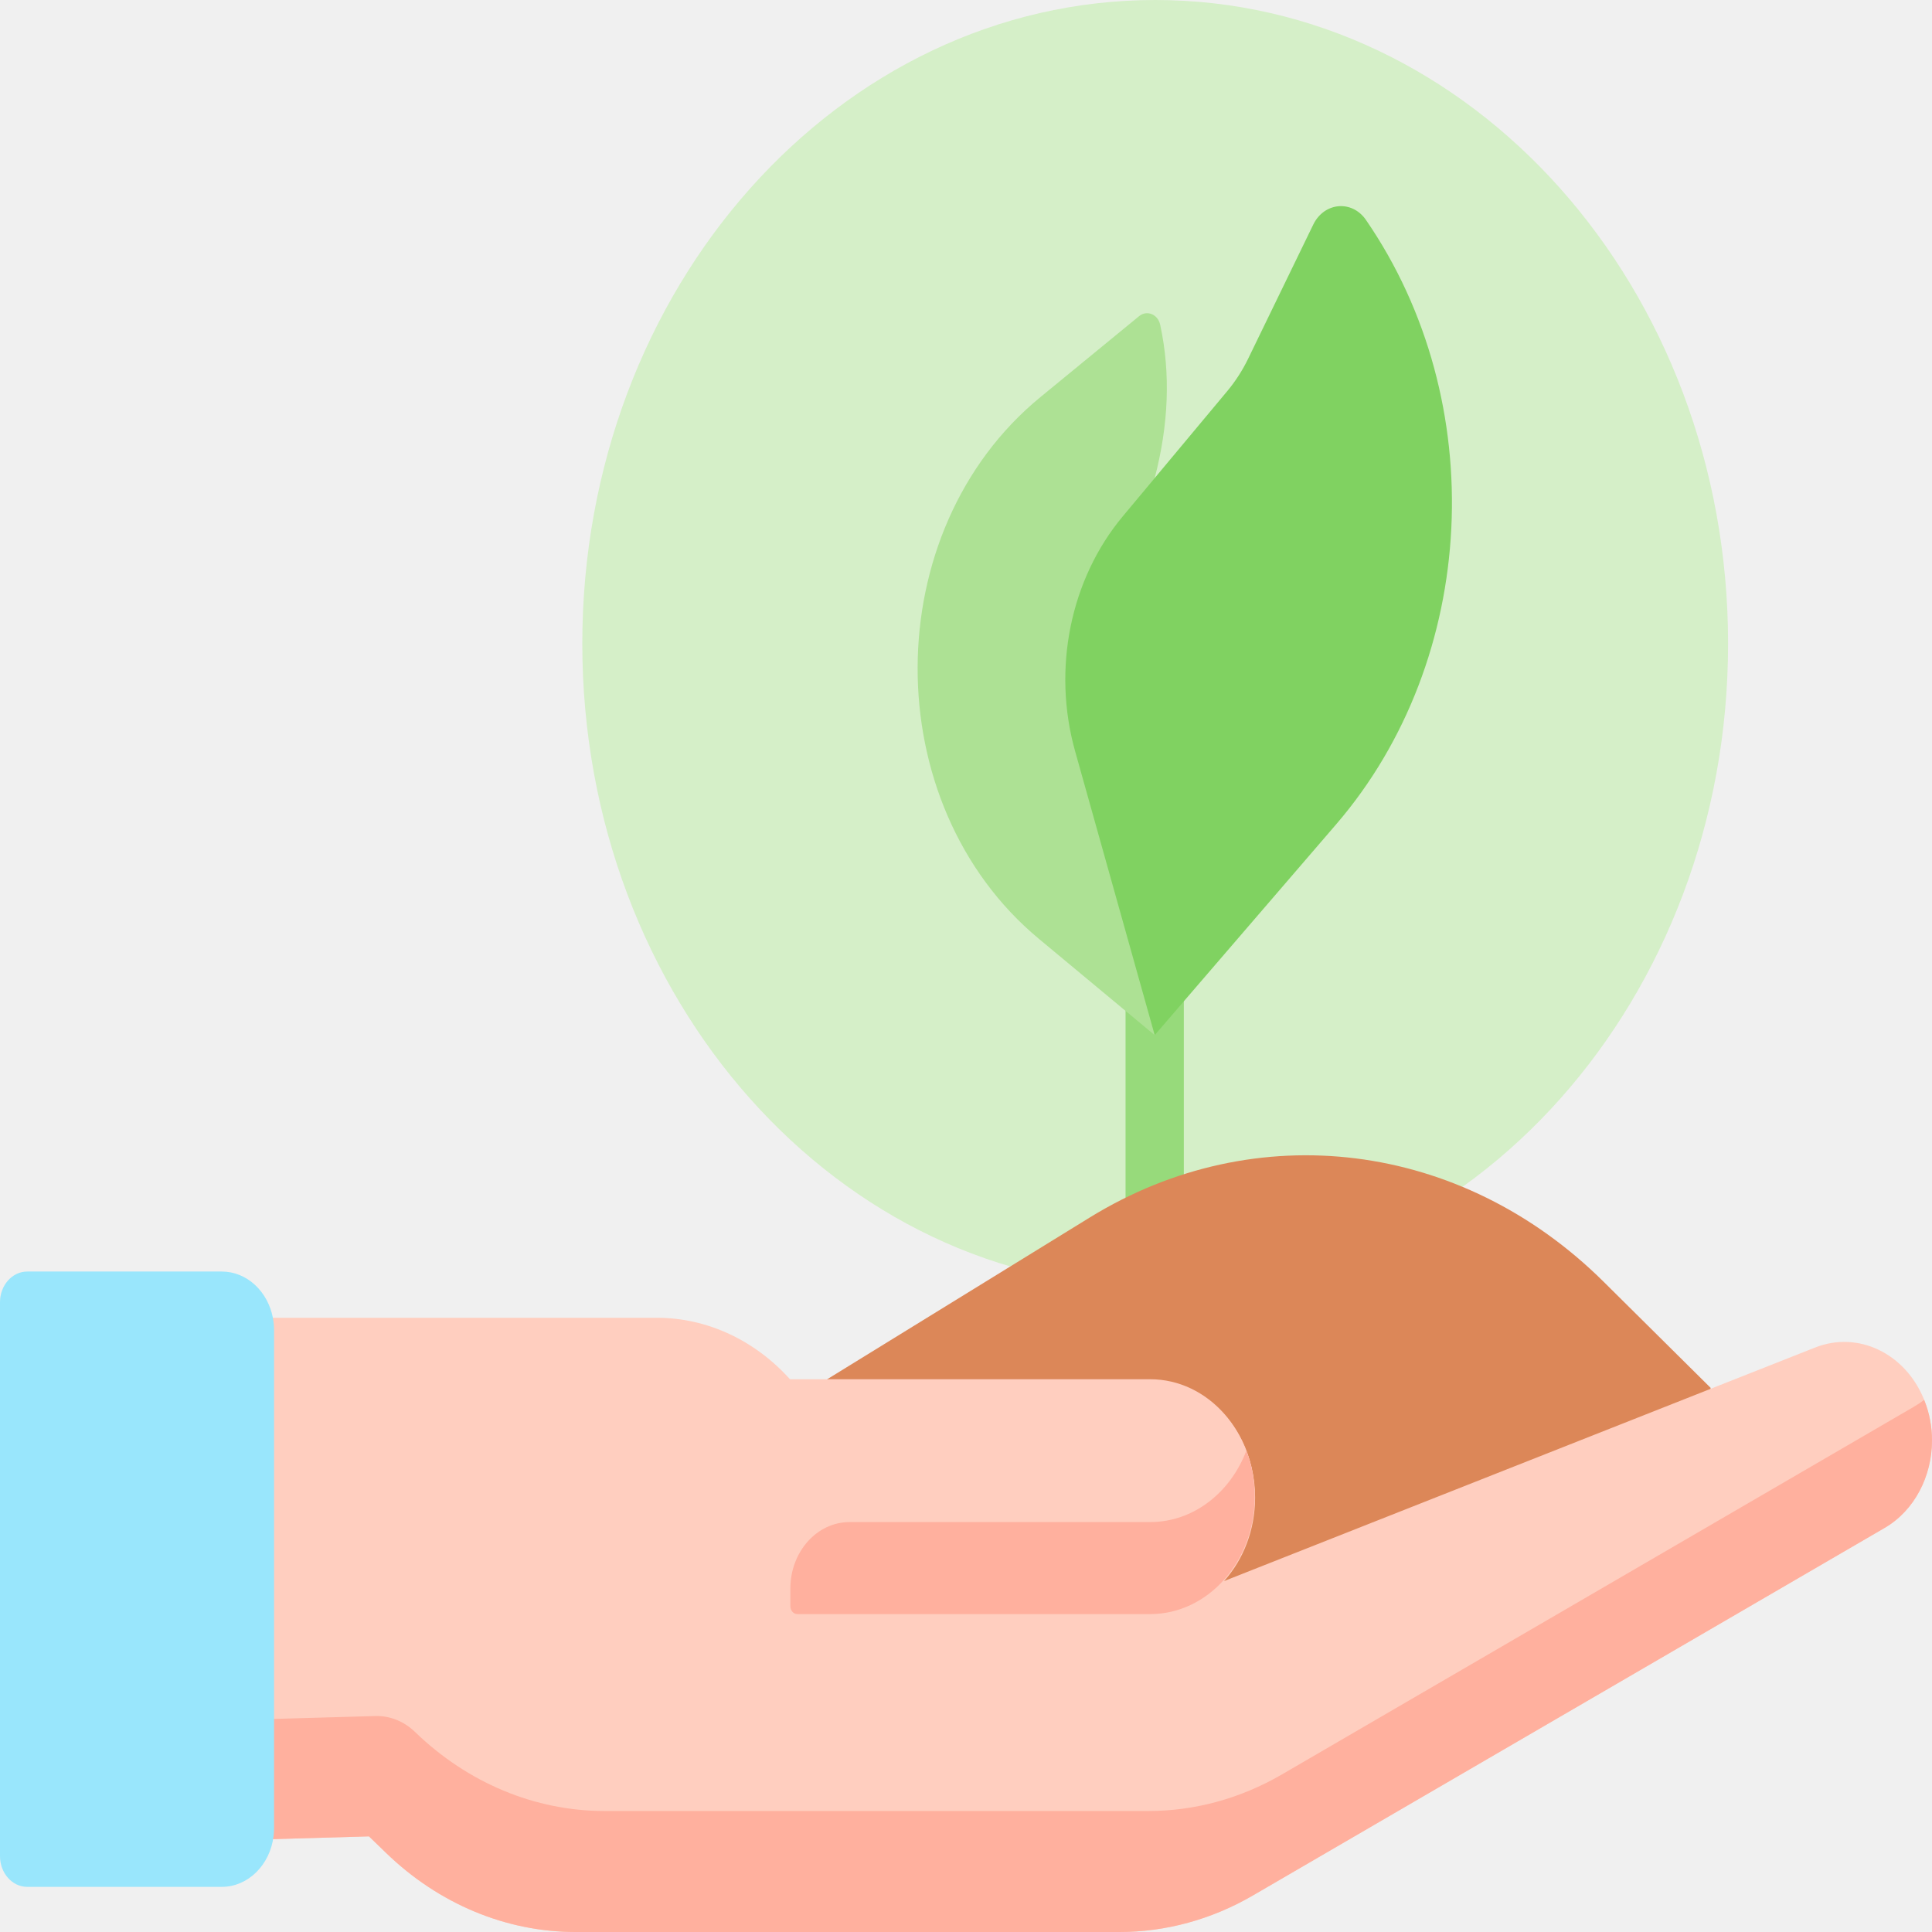
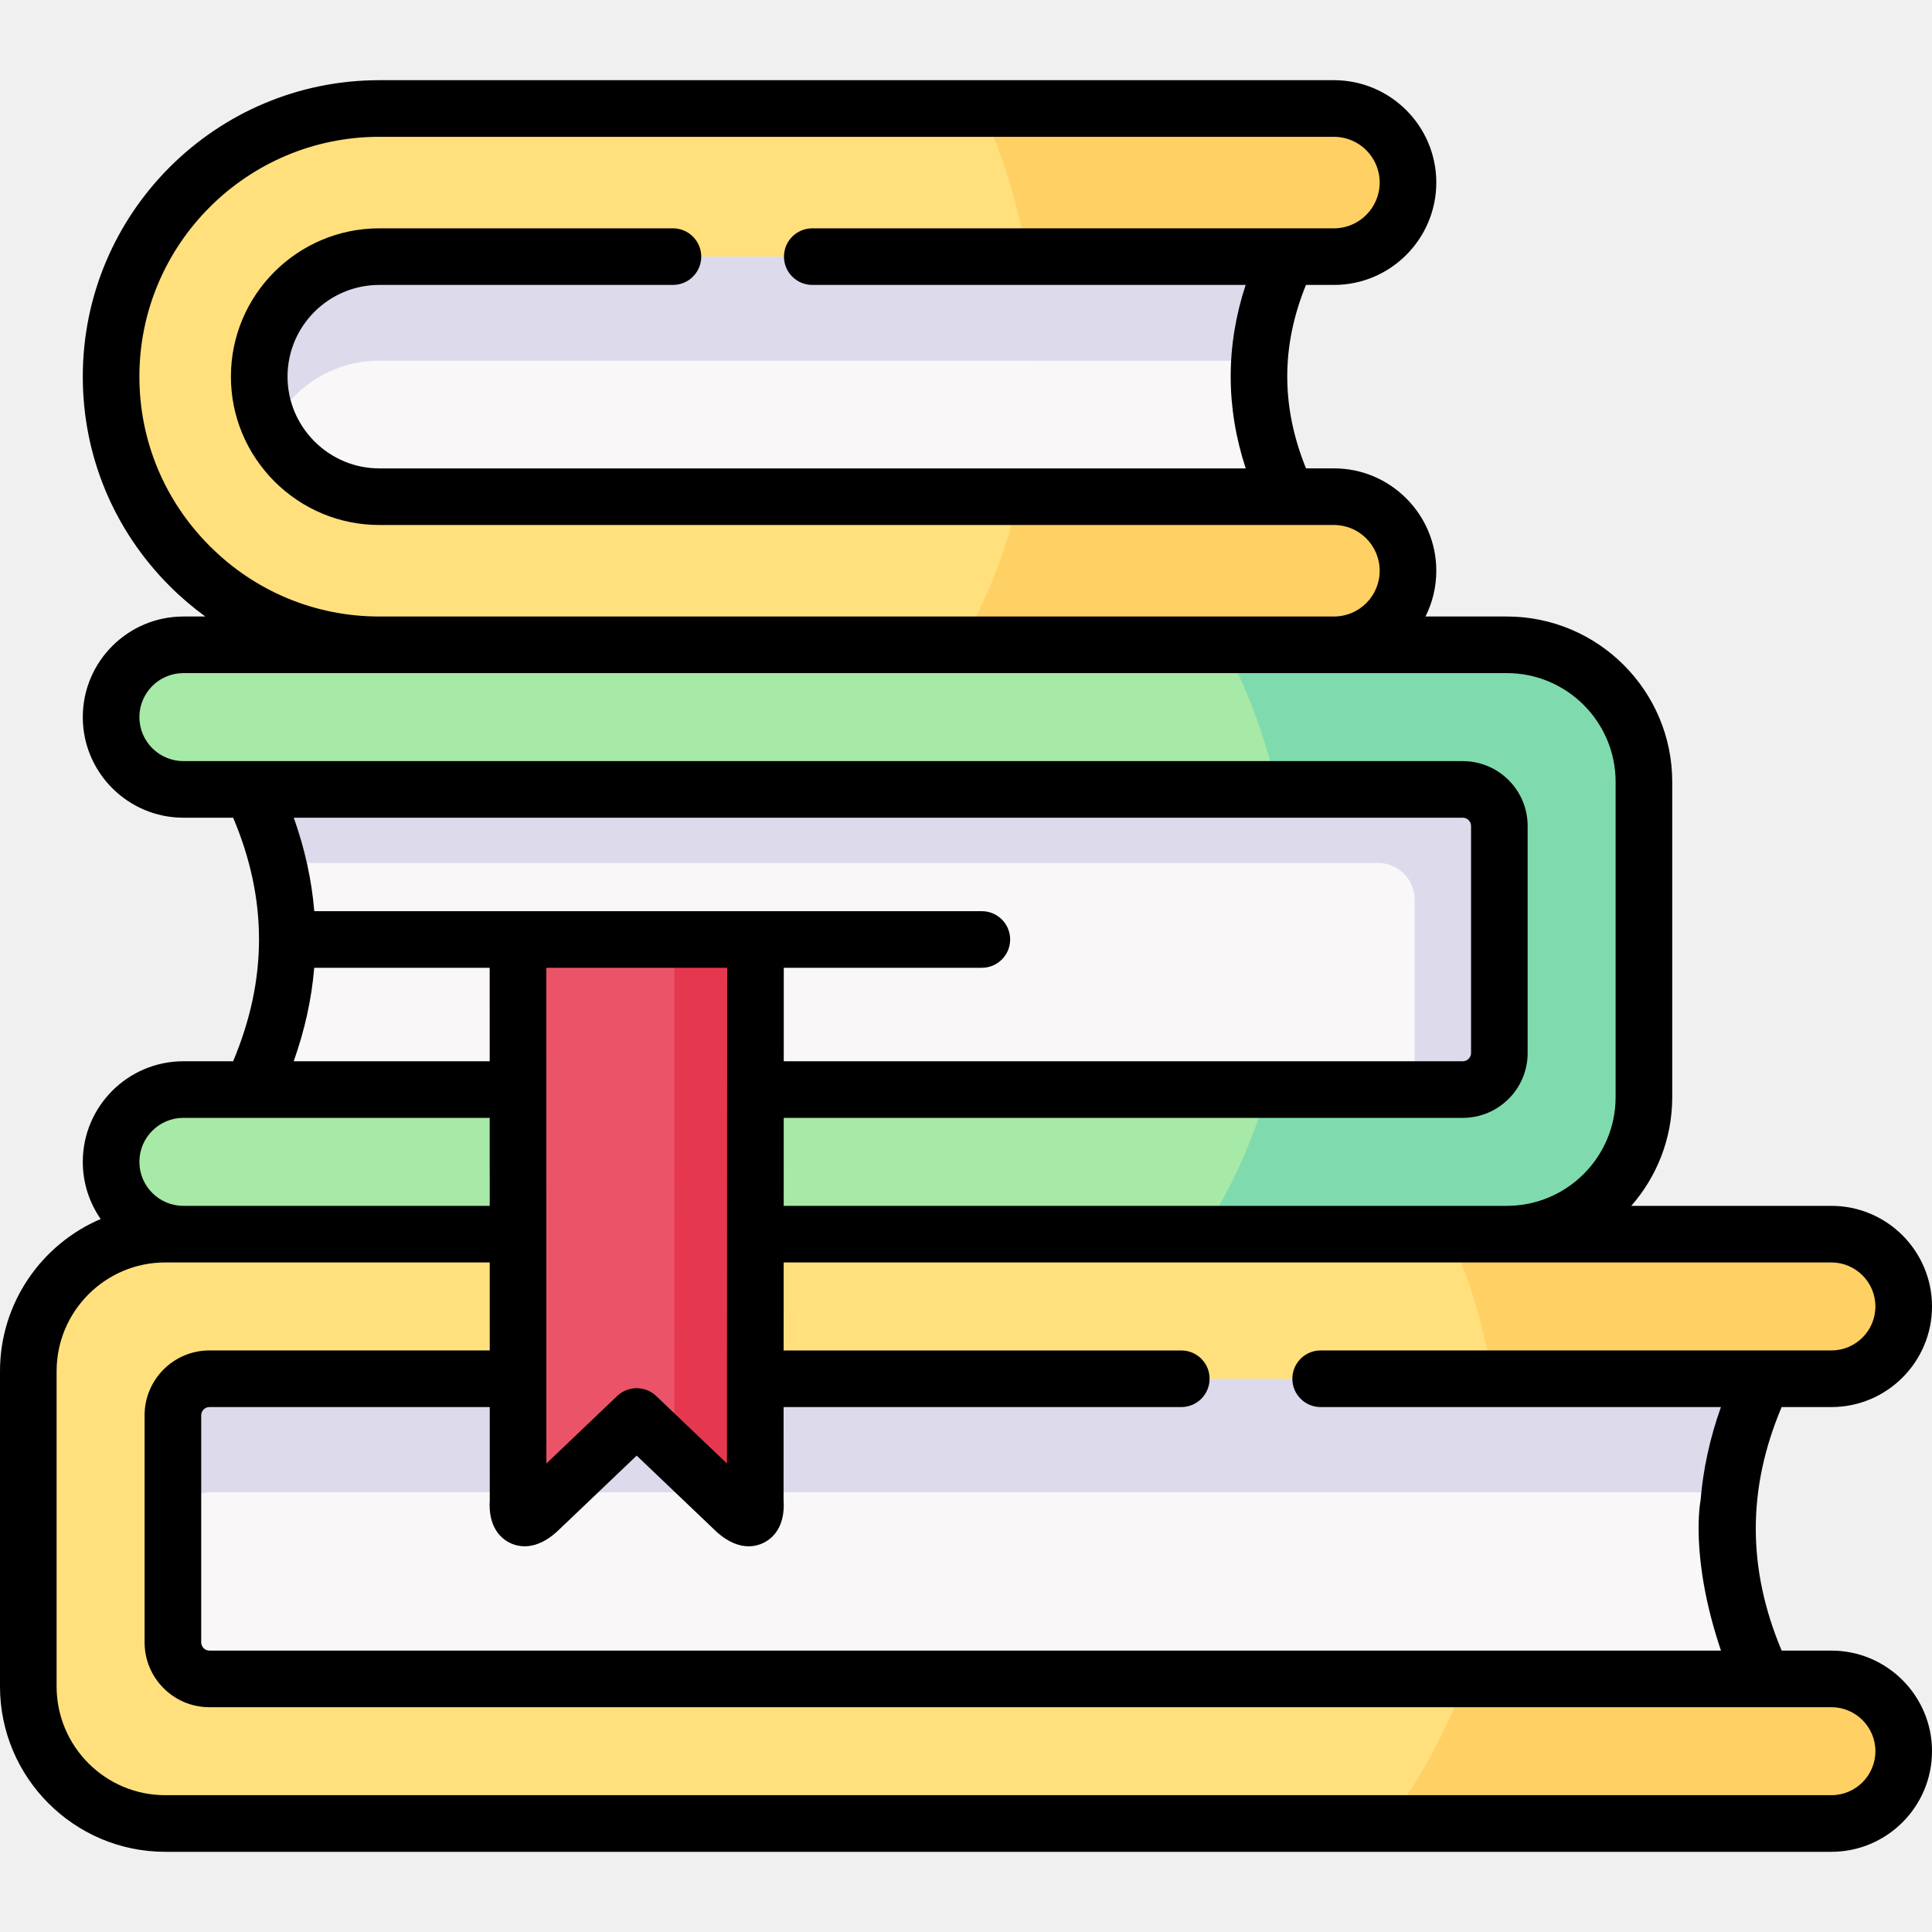
- <svg xmlns="http://www.w3.org/2000/svg" width="55" height="55" viewBox="0 0 55 55" fill="none">
-   <path d="M32.886 36.644C41.893 36.644 49.195 28.441 49.195 18.322C49.195 8.203 41.893 0 32.886 0C23.879 0 16.577 8.203 16.577 18.322C16.577 28.441 23.879 36.644 32.886 36.644Z" fill="#D5EFC8" />
-   <path d="M32.872 37.269C32.413 37.269 32.042 36.851 32.042 36.337V25.872C32.042 25.358 32.413 24.94 32.872 24.94C33.33 24.94 33.701 25.358 33.701 25.872V36.337C33.701 36.851 33.33 37.269 32.872 37.269Z" fill="#97DA7B" />
-   <path d="M32.872 29.468L29.573 26.725C24.954 22.884 24.977 15.111 29.618 11.305L32.428 9C32.649 8.819 32.964 8.947 33.028 9.245C33.331 10.643 33.266 12.099 32.872 13.61L34.465 16.918L32.872 29.468Z" fill="#ADE194" />
-   <path d="M37.385 6.395L35.528 10.22C35.368 10.548 35.172 10.852 34.945 11.125L31.963 14.699C30.469 16.489 29.95 19.045 30.606 21.385L32.872 29.468L38.04 23.464C42.087 18.762 42.447 11.435 38.886 6.261C38.489 5.684 37.696 5.754 37.385 6.395Z" fill="#80D261" />
-   <path d="M23.549 39.264L31.021 34.661C35.753 31.746 41.602 32.476 45.649 36.486L48.697 39.508V42.985L26.123 50.813L23.549 43.157V39.264Z" fill="#DC8758" />
-   <path d="M54.769 39.83C54.229 38.517 52.889 37.881 51.674 38.361L34.846 45.01C34.85 45.005 34.853 45.001 34.858 44.996C35.397 44.392 35.73 43.555 35.73 42.632C35.73 41.463 35.196 40.435 34.387 39.837C33.919 39.491 33.357 39.289 32.754 39.289H24.838H22.511C21.5 38.153 20.128 37.514 18.697 37.514H4.922V52.437L10.504 52.278L10.992 52.75C12.492 54.202 14.408 55 16.388 55H31.866C33.189 55 34.494 54.643 35.669 53.959L53.651 43.497C54.505 43 55 42.022 55 41.005C55 40.611 54.926 40.21 54.769 39.83Z" fill="#FFCEBF" />
-   <path d="M24.185 45.95H32.743C34.387 45.95 35.719 44.453 35.719 42.607C35.719 40.761 34.387 39.264 32.743 39.264H22.5H21.894L22.5 45.95H24.185V45.95Z" fill="#FFCEBF" />
-   <path d="M32.743 43.33H24.185C23.255 43.33 22.5 44.178 22.5 45.223V45.725C22.5 45.85 22.59 45.95 22.7 45.95H24.185H32.743C34.386 45.95 35.719 44.453 35.719 42.607C35.719 42.142 35.634 41.7 35.481 41.297C35.028 42.492 33.973 43.33 32.743 43.33Z" fill="#FFB09E" />
-   <path d="M54.475 40.053L36.493 50.515C35.318 51.199 34.013 51.556 32.69 51.556H17.212C15.232 51.556 13.317 50.758 11.816 49.306C11.502 49.002 11.099 48.84 10.685 48.852L5.746 48.993V37.514H4.922V52.437L10.504 52.278L10.992 52.75C12.492 54.202 14.408 55 16.388 55H31.866C33.189 55 34.494 54.643 35.669 53.959L53.651 43.497C54.505 43 55 42.022 55 41.005C55 40.617 54.929 40.225 54.776 39.85C54.682 39.925 54.581 39.991 54.475 40.053Z" fill="#FFB09E" />
-   <path d="M7.802 37.871V52.041C7.802 52.122 7.797 52.201 7.787 52.278C7.685 53.089 7.064 53.715 6.313 53.715H0.776C0.348 53.715 0 53.324 0 52.842V37.07C0 36.589 0.348 36.198 0.776 36.198H6.313C7.027 36.198 7.623 36.761 7.768 37.514C7.79 37.629 7.802 37.748 7.802 37.871Z" fill="#99E6FC" />
+ <svg xmlns="http://www.w3.org/2000/svg" width="75" height="75" viewBox="0 0 75 75" fill="none">
+   <g clip-path="url(#clip0)">
+     <path fill-rule="evenodd" clip-rule="evenodd" d="M14.724 25.032L31.329 27.037L51.785 25.032C53.37 25.032 54.658 23.739 54.658 22.159C54.658 20.574 53.37 19.281 51.785 19.281H49.979L27.858 14.62L49.979 9.963H51.785C53.37 9.963 54.658 8.67 54.658 7.085C54.658 5.5 53.37 4.212 51.785 4.212H14.724C8.987 4.212 4.312 8.887 4.312 14.62C4.312 17.386 5.41 20.02 7.367 21.977C9.324 23.934 11.957 25.032 14.724 25.032V25.032Z" fill="#FFE07D" />
+     <path fill-rule="evenodd" clip-rule="evenodd" d="M14.724 19.281H49.979C48.501 16.156 48.51 13.048 49.979 9.963H14.724C12.161 9.963 10.063 12.061 10.063 14.62C10.063 15.864 10.554 17.032 11.431 17.913C12.312 18.79 13.48 19.281 14.724 19.281V19.281Z" fill="#F9F7F8" />
+     <path fill-rule="evenodd" clip-rule="evenodd" d="M49.979 9.963H14.724C12.161 9.963 10.063 12.061 10.063 14.62C10.063 15.332 10.227 16.018 10.528 16.643C11.285 15.084 12.883 14 14.724 14L48.89 14.004C48.974 12.65 49.342 11.304 49.979 9.963Z" fill="#DDDAEC" />
+     <path fill-rule="evenodd" clip-rule="evenodd" d="M51.785 4.212H38.098C38.921 5.974 39.523 7.908 39.868 9.963H49.979H51.785C53.37 9.963 54.658 8.67 54.658 7.085C54.658 5.5 53.37 4.212 51.785 4.212V4.212Z" fill="#FFD064" />
+     <path fill-rule="evenodd" clip-rule="evenodd" d="M33.339 50.717L58.496 47.91C61.422 47.91 63.817 45.515 63.817 42.589V36.471V30.353C63.817 27.427 61.422 25.032 58.496 25.032H51.785H14.724H7.119C5.574 25.032 4.312 26.293 4.312 27.838C4.312 29.383 5.574 30.645 7.119 30.645H9.762L58.204 36.471L9.762 42.297H7.119C5.574 42.297 4.312 43.558 4.312 45.103C4.312 46.648 5.574 47.91 7.119 47.91L33.339 50.717Z" fill="#A7E9A6" />
+     <path fill-rule="evenodd" clip-rule="evenodd" d="M9.762 42.297H56.788C57.567 42.297 58.204 41.659 58.204 40.88V32.062C58.204 31.282 57.566 30.645 56.788 30.645H9.762C10.687 32.584 11.152 34.523 11.148 36.471C11.148 38.405 10.687 40.349 9.762 42.297V42.297Z" fill="#F9F7F8" />
+     <path fill-rule="evenodd" clip-rule="evenodd" d="M56.788 30.645H9.762C10.218 31.597 10.559 32.549 10.789 33.5H53.503C54.278 33.5 54.915 34.138 54.915 34.917V42.297H56.788C57.567 42.297 58.204 41.659 58.204 40.88V32.062C58.204 31.282 57.567 30.645 56.788 30.645Z" fill="#DDDAEC" />
+     <path fill-rule="evenodd" clip-rule="evenodd" d="M49.979 19.281H39.563C39.072 21.362 38.301 23.296 37.31 25.032H51.785C53.37 25.032 54.658 23.739 54.658 22.159C54.658 20.574 53.37 19.281 51.785 19.281H49.979Z" fill="#FFD064" />
+     <path fill-rule="evenodd" clip-rule="evenodd" d="M58.496 25.032H51.785H47.5C48.421 26.736 49.129 28.626 49.581 30.645H56.787C57.566 30.645 58.204 31.282 58.204 32.062V40.88C58.204 41.659 57.566 42.297 56.787 42.297H54.915H49.218C48.62 44.342 47.752 46.237 46.659 47.91H58.496C61.422 47.91 63.817 45.515 63.817 42.589V36.471V30.353C63.817 27.427 61.422 25.032 58.496 25.032V25.032Z" fill="#7FDBAE" />
+     <path fill-rule="evenodd" clip-rule="evenodd" d="M7.119 47.91H6.415C3.489 47.91 1.099 50.305 1.099 53.231V59.349V65.467C1.099 68.393 3.494 70.788 6.415 70.788H71.095C72.263 70.788 73.273 70.062 73.693 69.04C73.826 68.712 73.901 68.353 73.901 67.981C73.901 67.605 73.826 67.247 73.693 66.919C73.273 65.896 72.263 65.175 71.095 65.175H68.452L6.712 59.863L68.452 53.523H71.095C72.263 53.523 73.273 52.802 73.693 51.779C73.826 51.452 73.901 51.093 73.901 50.717C73.901 50.345 73.826 49.986 73.693 49.659C73.273 48.636 72.263 47.91 71.095 47.91C49.771 47.91 28.443 47.91 7.119 47.91V47.91Z" fill="#FFE07D" />
+     <path fill-rule="evenodd" clip-rule="evenodd" d="M68.452 65.175H56.889C56.137 67.26 55.092 69.155 53.822 70.788H71.095C72.263 70.788 73.273 70.062 73.693 69.039C73.826 68.712 73.901 68.353 73.901 67.981C73.901 67.605 73.826 67.246 73.693 66.919C73.273 65.896 72.263 65.175 71.095 65.175H68.452Z" fill="#FFD064" />
+     <path fill-rule="evenodd" clip-rule="evenodd" d="M71.095 47.91H58.496H56.265C57.044 49.641 57.62 51.527 57.938 53.523H68.452H71.095C72.263 53.523 73.273 52.802 73.693 51.779C73.826 51.452 73.901 51.093 73.901 50.717C73.901 50.345 73.826 49.986 73.693 49.658C73.273 48.636 72.263 47.91 71.095 47.91Z" fill="#FFD064" />
+     <path fill-rule="evenodd" clip-rule="evenodd" d="M67.066 59.349C67.062 57.401 67.527 55.458 68.452 53.523C35.973 53.523 28.921 53.523 8.128 53.523C7.349 53.523 6.712 54.161 6.712 54.94V63.758C6.712 64.537 7.349 65.175 8.128 65.175H68.452C67.527 63.227 67.066 61.283 67.066 59.349V59.349Z" fill="#F9F7F8" />
+     <path fill-rule="evenodd" clip-rule="evenodd" d="M20.112 53.523H8.128C7.349 53.523 6.712 54.161 6.712 54.94V59.349C6.712 58.57 7.349 57.932 8.128 57.932H20.112H21.63H27.805H29.319H67.146C67.314 56.463 67.753 54.993 68.452 53.523H29.324H20.112Z" fill="#DDDAEC" />
+     <path fill-rule="evenodd" clip-rule="evenodd" d="M20.112 58.269C20.058 58.942 20.32 59.158 20.886 58.641L24.715 54.989L28.545 58.641C29.111 59.159 29.377 58.942 29.319 58.269C29.324 51.004 29.324 43.735 29.328 36.471H20.107C20.107 43.735 20.112 51.004 20.112 58.269V58.269Z" fill="#EB5468" />
+     <path fill-rule="evenodd" clip-rule="evenodd" d="M29.328 36.471H26.181C26.177 43.107 26.177 49.743 26.177 56.379L27.805 57.932L28.545 58.641C29.111 59.159 29.377 58.942 29.32 58.269V57.932C29.324 50.779 29.324 43.625 29.328 36.471V36.471Z" fill="#E5384F" />
+     <path d="M71.095 64.076H69.164C67.825 60.894 67.824 57.788 69.163 54.622H71.095C73.248 54.622 75 52.87 75 50.716C75 48.563 73.248 46.811 71.095 46.811H63.326C64.315 45.681 64.916 44.205 64.916 42.589V30.353C64.916 26.813 62.036 23.933 58.496 23.933H55.337C55.605 23.399 55.757 22.796 55.757 22.159C55.757 19.966 53.975 18.182 51.785 18.182H50.699C49.729 15.785 49.728 13.443 50.697 11.061H51.785C53.975 11.061 55.757 9.277 55.757 7.085C55.757 4.895 53.975 3.113 51.785 3.113H14.724C8.377 3.113 3.214 8.275 3.214 14.62C3.214 17.688 4.413 20.576 6.59 22.754C7.023 23.187 7.485 23.579 7.97 23.933H7.119C4.966 23.933 3.214 25.685 3.214 27.838C3.214 29.991 4.966 31.743 7.119 31.743H9.051C10.39 34.91 10.389 38.015 9.05 41.198H7.119C4.966 41.198 3.214 42.949 3.214 45.103C3.214 45.927 3.471 46.691 3.908 47.322C1.613 48.301 0 50.581 0 53.231V65.467C0 69.007 2.878 71.887 6.415 71.887H71.095C73.248 71.887 75 70.135 75 67.981C75 65.828 73.248 64.076 71.095 64.076V64.076ZM71.095 49.008C72.037 49.008 72.803 49.775 72.803 50.716C72.803 51.658 72.037 52.424 71.095 52.424H51.267C50.66 52.424 50.169 52.916 50.169 53.523C50.169 54.13 50.66 54.622 51.267 54.622H66.806C66.377 55.828 66.114 57.038 66.015 58.25C66.015 58.25 65.576 60.425 66.808 64.076H8.128C7.956 64.076 7.811 63.931 7.811 63.758V54.94C7.811 54.767 7.956 54.622 8.128 54.622H19.012L19.013 58.23C18.944 59.31 19.471 59.736 19.795 59.894C20.123 60.055 20.798 60.21 21.628 59.452C21.633 59.446 21.639 59.441 21.645 59.436L24.716 56.507L27.787 59.436C27.792 59.441 27.798 59.447 27.803 59.452C28.289 59.896 28.722 60.027 29.063 60.027C29.307 60.027 29.504 59.96 29.642 59.892C29.966 59.733 30.493 59.305 30.418 58.227L30.419 54.622H45.858C46.465 54.622 46.956 54.13 46.956 53.523C46.956 52.916 46.465 52.425 45.858 52.425H30.42L30.422 49.009H71.095V49.008ZM12.2 35.372C12.101 34.16 11.833 32.95 11.404 31.744H56.788C56.96 31.744 57.106 31.889 57.106 32.062V40.88C57.106 41.052 56.96 41.198 56.788 41.198H30.425L30.426 37.569H38.115C38.722 37.569 39.214 37.077 39.214 36.471C39.214 35.864 38.722 35.372 38.115 35.372H12.2V35.372ZM19.01 41.198H11.401C11.83 39.99 12.098 38.78 12.198 37.569H19.009L19.01 41.198ZM28.229 37.569L28.221 56.814L25.474 54.193C25.049 53.788 24.382 53.788 23.957 54.193L21.21 56.814L21.206 37.569H28.229V37.569ZM5.411 14.62C5.411 9.487 9.589 5.311 14.724 5.311H51.785C52.764 5.311 53.559 6.107 53.559 7.085C53.559 8.066 52.764 8.864 51.785 8.864H31.533C30.926 8.864 30.434 9.356 30.434 9.963C30.434 10.569 30.926 11.061 31.533 11.061H48.356C47.581 13.425 47.581 15.809 48.359 18.183H14.724C13.78 18.183 12.885 17.81 12.21 17.138C11.534 16.459 11.162 15.565 11.162 14.62C11.162 12.657 12.76 11.061 14.724 11.061H26.123C26.73 11.061 27.222 10.569 27.222 9.963C27.222 9.356 26.73 8.864 26.123 8.864H14.724C11.548 8.864 8.964 11.446 8.964 14.62C8.964 16.149 9.564 17.594 10.656 18.692C11.75 19.78 13.195 20.38 14.724 20.38H51.785C52.764 20.38 53.559 21.178 53.559 22.159C53.559 23.137 52.764 23.933 51.785 23.933H14.724C12.243 23.933 9.906 22.963 8.144 21.2C6.382 19.438 5.411 17.101 5.411 14.62V14.62ZM7.119 29.546C6.177 29.546 5.411 28.78 5.411 27.838C5.411 26.897 6.177 26.13 7.119 26.13H58.496C60.824 26.13 62.718 28.024 62.718 30.353V42.589C62.718 44.917 60.824 46.811 58.496 46.811H30.423L30.424 43.395H56.788C58.174 43.395 59.303 42.267 59.303 40.88V32.062C59.303 30.675 58.174 29.547 56.788 29.547H7.119V29.546ZM7.119 43.395H19.01L19.011 46.811H7.119C6.177 46.811 5.411 46.045 5.411 45.103C5.411 44.161 6.177 43.395 7.119 43.395V43.395ZM71.095 69.689H6.415C4.089 69.689 2.197 67.795 2.197 65.467V53.231C2.197 50.903 4.089 49.008 6.415 49.008H19.011L19.012 52.424H8.128C6.742 52.424 5.613 53.553 5.613 54.94V63.758C5.613 65.145 6.742 66.273 8.128 66.273H71.095C72.037 66.273 72.803 67.04 72.803 67.981C72.803 68.923 72.037 69.689 71.095 69.689Z" fill="black" />
+   </g>
+   <defs>
+     <clipPath id="clip0">
+       <rect width="75" height="75" fill="white" />
+     </clipPath>
+   </defs>
</svg>
